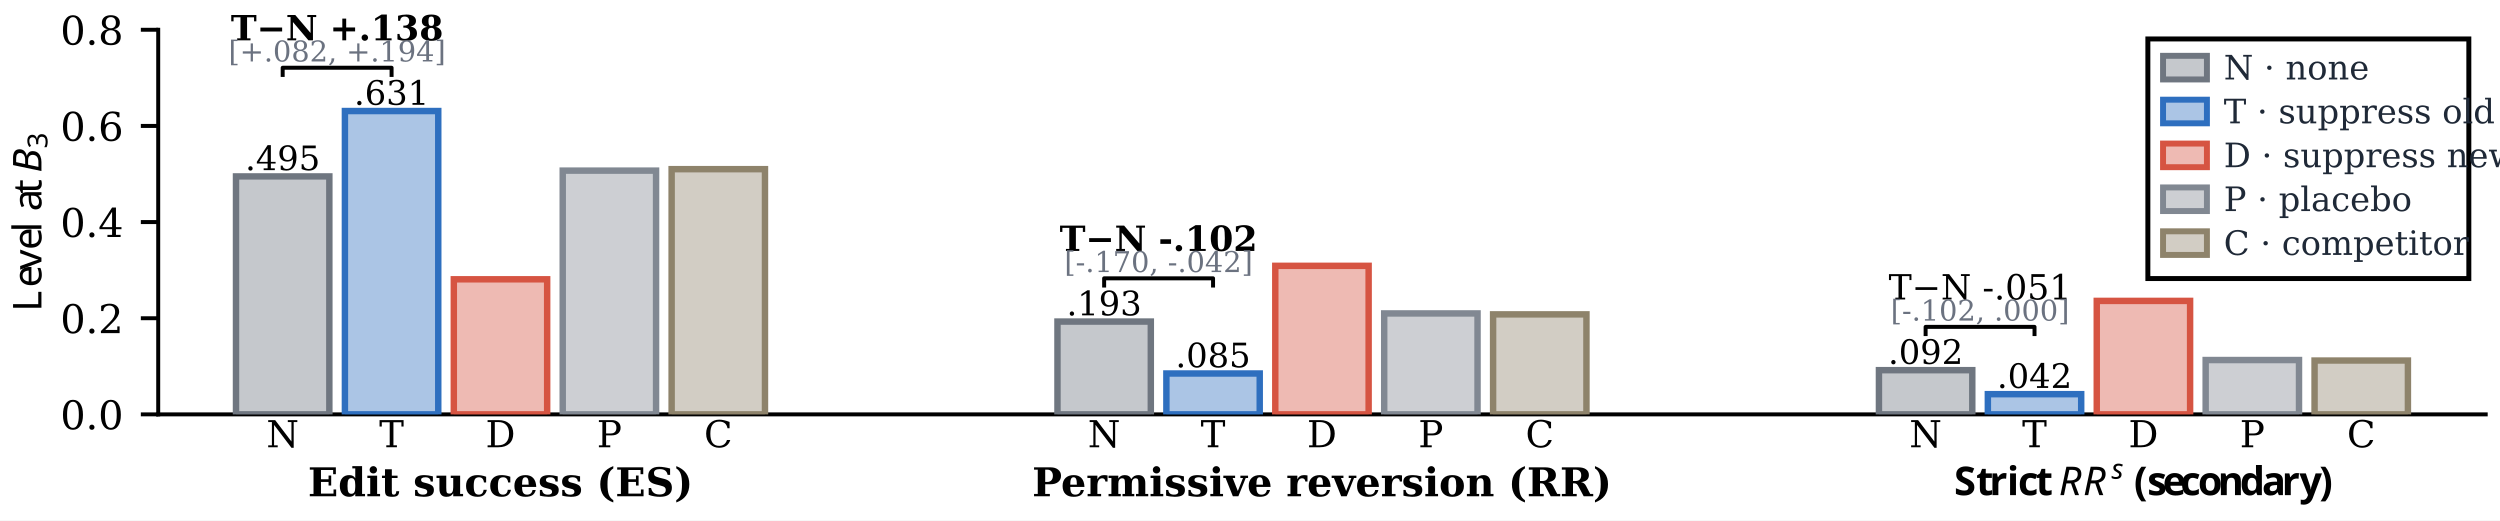
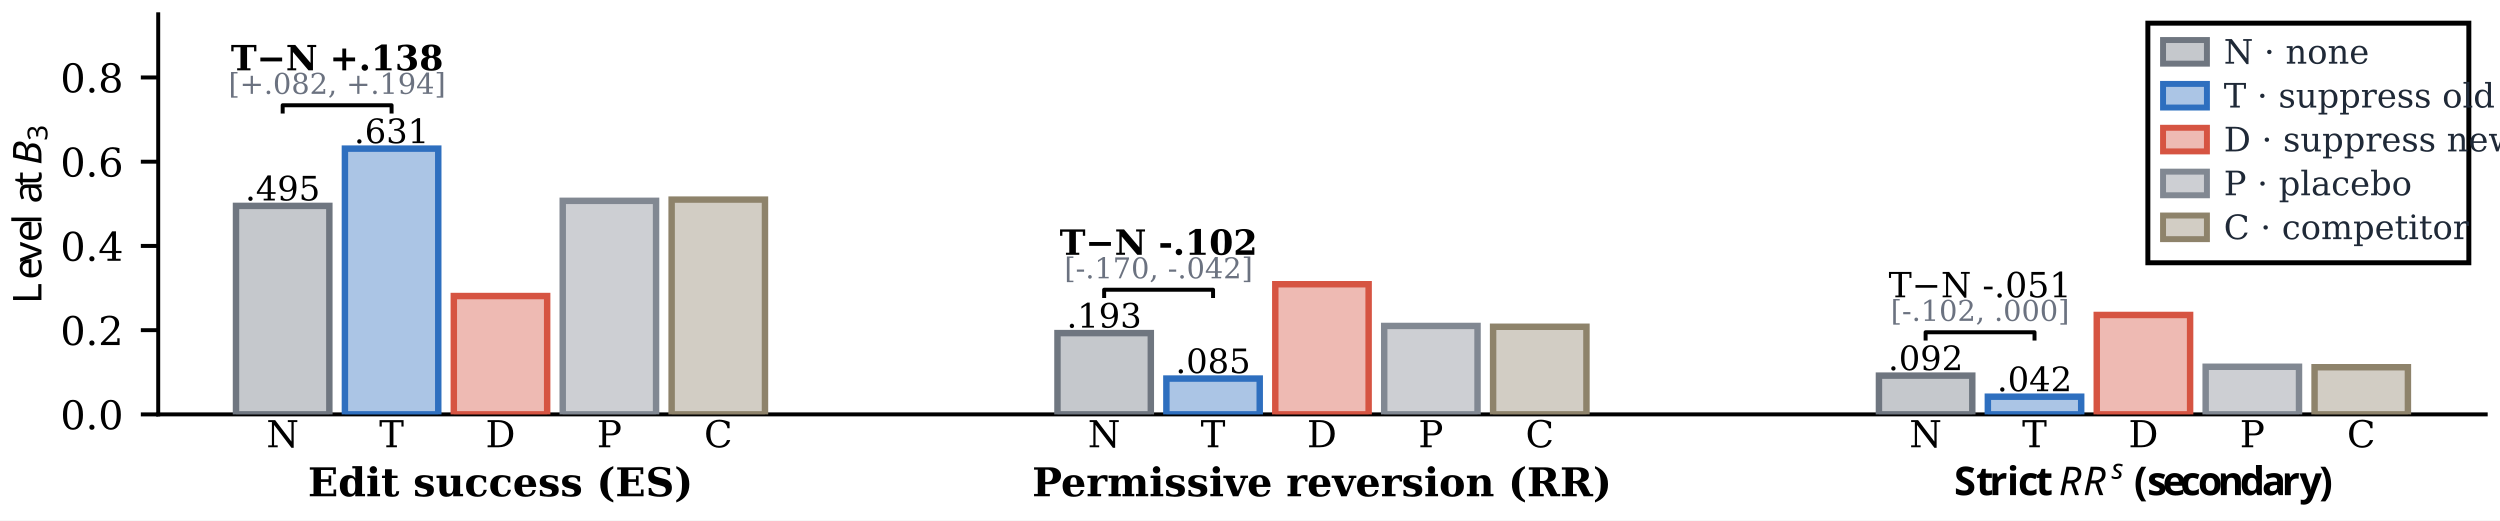
- <svg xmlns="http://www.w3.org/2000/svg" xmlns:xlink="http://www.w3.org/1999/xlink" width="503.76pt" height="104.879pt" viewBox="0 0 503.76 104.879" version="1.1">
+ <svg xmlns="http://www.w3.org/2000/svg" xmlns:xlink="http://www.w3.org/1999/xlink" width="503.76pt" height="104.88pt" viewBox="0 0 503.76 104.88" version="1.1">
  <defs>
    <style type="text/css">*{stroke-linejoin: round; stroke-linecap: butt}</style>
  </defs>
  <g id="figure_1">
    <g id="patch_1">
-       <path d="M 0 104.879 L 503.76 104.879 L 503.76 0 L 0 0 z " style="fill: #ffffff" />
+       <path d="M 0 104.88 L 503.76 104.88 L 503.76 0 L 0 0 z " style="fill: #ffffff" />
    </g>
    <g id="axes_1">
      <g id="patch_2">
-         <path d="M 31.88 83.499 L 500.88 83.499 L 500.88 5.999 L 31.88 5.999 z " style="fill: #ffffff" />
+         <path d="M 31.88 83.5 L 500.88 83.5 L 500.88 2.88 L 31.88 2.88 z " style="fill: #ffffff" />
      </g>
      <g id="matplotlib.axis_1">
        <g id="xtick_1">
          <g id="line2d_1" />
          <g id="text_1">
-             <text style="font-size: 7.5px; font-family: 'STIXGeneral', 'DejaVu Serif', serif; text-anchor: middle" x="56.96" y="90.124" transform="rotate(-0 56.96019 90.12404)">N</text>
+             <text style="font-size: 7.5px; font-family: 'STIXGeneral', 'DejaVu Serif', serif; text-anchor: middle" x="56.96" y="90.125" transform="rotate(-0 56.96019 90.12452)">N</text>
          </g>
        </g>
        <g id="xtick_2">
          <g id="line2d_2" />
          <g id="text_2">
-             <text style="font-size: 7.5px; font-family: 'STIXGeneral', 'DejaVu Serif', serif; text-anchor: middle" x="78.905" y="90.124" transform="rotate(-0 78.90535 90.12404)">T</text>
+             <text style="font-size: 7.5px; font-family: 'STIXGeneral', 'DejaVu Serif', serif; text-anchor: middle" x="78.905" y="90.125" transform="rotate(-0 78.90535 90.12452)">T</text>
          </g>
        </g>
        <g id="xtick_3">
          <g id="line2d_3" />
          <g id="text_3">
-             <text style="font-size: 7.5px; font-family: 'STIXGeneral', 'DejaVu Serif', serif; text-anchor: middle" x="100.851" y="90.124" transform="rotate(-0 100.8505 90.12404)">D</text>
+             <text style="font-size: 7.5px; font-family: 'STIXGeneral', 'DejaVu Serif', serif; text-anchor: middle" x="100.851" y="90.125" transform="rotate(-0 100.8505 90.12452)">D</text>
          </g>
        </g>
        <g id="xtick_4">
          <g id="line2d_4" />
          <g id="text_4">
-             <text style="font-size: 7.5px; font-family: 'STIXGeneral', 'DejaVu Serif', serif; text-anchor: middle" x="122.796" y="90.124" transform="rotate(-0 122.7957 90.12404)">P</text>
+             <text style="font-size: 7.5px; font-family: 'STIXGeneral', 'DejaVu Serif', serif; text-anchor: middle" x="122.796" y="90.125" transform="rotate(-0 122.7957 90.12452)">P</text>
          </g>
        </g>
        <g id="xtick_5">
          <g id="line2d_5" />
          <g id="text_5">
-             <text style="font-size: 7.5px; font-family: 'STIXGeneral', 'DejaVu Serif', serif; text-anchor: middle" x="144.741" y="90.124" transform="rotate(-0 144.7408 90.12404)">C</text>
+             <text style="font-size: 7.5px; font-family: 'STIXGeneral', 'DejaVu Serif', serif; text-anchor: middle" x="144.741" y="90.125" transform="rotate(-0 144.7408 90.12452)">C</text>
          </g>
        </g>
        <g id="xtick_6">
          <g id="line2d_6" />
          <g id="text_6">
-             <text style="font-size: 7.5px; font-family: 'STIXGeneral', 'DejaVu Serif', serif; text-anchor: middle" x="222.489" y="90.124" transform="rotate(-0 222.4894 90.12404)">N</text>
+             <text style="font-size: 7.5px; font-family: 'STIXGeneral', 'DejaVu Serif', serif; text-anchor: middle" x="222.489" y="90.125" transform="rotate(-0 222.4894 90.12452)">N</text>
          </g>
        </g>
        <g id="xtick_7">
          <g id="line2d_7" />
          <g id="text_7">
-             <text style="font-size: 7.5px; font-family: 'STIXGeneral', 'DejaVu Serif', serif; text-anchor: middle" x="244.435" y="90.124" transform="rotate(-0 244.4346 90.12404)">T</text>
+             <text style="font-size: 7.5px; font-family: 'STIXGeneral', 'DejaVu Serif', serif; text-anchor: middle" x="244.435" y="90.125" transform="rotate(-0 244.4346 90.12452)">T</text>
          </g>
        </g>
        <g id="xtick_8">
          <g id="line2d_8" />
          <g id="text_8">
-             <text style="font-size: 7.5px; font-family: 'STIXGeneral', 'DejaVu Serif', serif; text-anchor: middle" x="266.38" y="90.124" transform="rotate(-0 266.3798 90.12404)">D</text>
+             <text style="font-size: 7.5px; font-family: 'STIXGeneral', 'DejaVu Serif', serif; text-anchor: middle" x="266.38" y="90.125" transform="rotate(-0 266.3798 90.12452)">D</text>
          </g>
        </g>
        <g id="xtick_9">
          <g id="line2d_9" />
          <g id="text_9">
-             <text style="font-size: 7.5px; font-family: 'STIXGeneral', 'DejaVu Serif', serif; text-anchor: middle" x="288.325" y="90.124" transform="rotate(-0 288.3249 90.12404)">P</text>
+             <text style="font-size: 7.5px; font-family: 'STIXGeneral', 'DejaVu Serif', serif; text-anchor: middle" x="288.325" y="90.125" transform="rotate(-0 288.3249 90.12452)">P</text>
          </g>
        </g>
        <g id="xtick_10">
          <g id="line2d_10" />
          <g id="text_10">
-             <text style="font-size: 7.5px; font-family: 'STIXGeneral', 'DejaVu Serif', serif; text-anchor: middle" x="310.27" y="90.124" transform="rotate(-0 310.2701 90.12404)">C</text>
+             <text style="font-size: 7.5px; font-family: 'STIXGeneral', 'DejaVu Serif', serif; text-anchor: middle" x="310.27" y="90.125" transform="rotate(-0 310.2701 90.12452)">C</text>
          </g>
        </g>
        <g id="xtick_11">
          <g id="line2d_11" />
          <g id="text_11">
-             <text style="font-size: 7.5px; font-family: 'STIXGeneral', 'DejaVu Serif', serif; text-anchor: middle" x="388.019" y="90.124" transform="rotate(-0 388.0187 90.12404)">N</text>
+             <text style="font-size: 7.5px; font-family: 'STIXGeneral', 'DejaVu Serif', serif; text-anchor: middle" x="388.019" y="90.125" transform="rotate(-0 388.0187 90.12452)">N</text>
          </g>
        </g>
        <g id="xtick_12">
          <g id="line2d_12" />
          <g id="text_12">
-             <text style="font-size: 7.5px; font-family: 'STIXGeneral', 'DejaVu Serif', serif; text-anchor: middle" x="409.964" y="90.124" transform="rotate(-0 409.9638 90.12404)">T</text>
+             <text style="font-size: 7.5px; font-family: 'STIXGeneral', 'DejaVu Serif', serif; text-anchor: middle" x="409.964" y="90.125" transform="rotate(-0 409.9638 90.12452)">T</text>
          </g>
        </g>
        <g id="xtick_13">
          <g id="line2d_13" />
          <g id="text_13">
-             <text style="font-size: 7.5px; font-family: 'STIXGeneral', 'DejaVu Serif', serif; text-anchor: middle" x="431.909" y="90.124" transform="rotate(-0 431.909 90.12404)">D</text>
+             <text style="font-size: 7.5px; font-family: 'STIXGeneral', 'DejaVu Serif', serif; text-anchor: middle" x="431.909" y="90.125" transform="rotate(-0 431.909 90.12452)">D</text>
          </g>
        </g>
        <g id="xtick_14">
          <g id="line2d_14" />
          <g id="text_14">
-             <text style="font-size: 7.5px; font-family: 'STIXGeneral', 'DejaVu Serif', serif; text-anchor: middle" x="453.854" y="90.124" transform="rotate(-0 453.8542 90.12404)">P</text>
+             <text style="font-size: 7.5px; font-family: 'STIXGeneral', 'DejaVu Serif', serif; text-anchor: middle" x="453.854" y="90.125" transform="rotate(-0 453.8542 90.12452)">P</text>
          </g>
        </g>
        <g id="xtick_15">
          <g id="line2d_15" />
          <g id="text_15">
-             <text style="font-size: 7.5px; font-family: 'STIXGeneral', 'DejaVu Serif', serif; text-anchor: middle" x="475.799" y="90.124" transform="rotate(-0 475.7993 90.12404)">C</text>
+             <text style="font-size: 7.5px; font-family: 'STIXGeneral', 'DejaVu Serif', serif; text-anchor: middle" x="475.799" y="90.125" transform="rotate(-0 475.7993 90.12452)">C</text>
          </g>
        </g>
      </g>
      <g id="matplotlib.axis_2">
        <g id="ytick_1">
          <g id="line2d_16">
            <defs>
              <path id="mbc49f7c430" d="M 0 0 L -3.5 0 " style="stroke: #000000; stroke-width: 0.8" />
            </defs>
            <g>
-               <use xlink:href="#mbc49f7c430" x="31.88" y="83.499" style="stroke: #000000; stroke-width: 0.8" />
+               <use xlink:href="#mbc49f7c430" x="31.88" y="83.5" style="stroke: #000000; stroke-width: 0.8" />
            </g>
          </g>
          <g id="text_16">
-             <text style="font-size: 8px; font-family: 'STIXGeneral', 'DejaVu Serif', serif; text-anchor: end" x="24.88" y="86.499" transform="rotate(-0 24.88 86.49904)">0.0</text>
+             <text style="font-size: 8px; font-family: 'STIXGeneral', 'DejaVu Serif', serif; text-anchor: end" x="24.88" y="86.5" transform="rotate(-0 24.88 86.49952)">0.0</text>
          </g>
        </g>
        <g id="ytick_2">
          <g id="line2d_17">
            <g>
-               <use xlink:href="#mbc49f7c430" x="31.88" y="64.124" style="stroke: #000000; stroke-width: 0.8" />
+               <use xlink:href="#mbc49f7c430" x="31.88" y="66.527" style="stroke: #000000; stroke-width: 0.8" />
            </g>
          </g>
          <g id="text_17">
-             <text style="font-size: 8px; font-family: 'STIXGeneral', 'DejaVu Serif', serif; text-anchor: end" x="24.88" y="67.124" transform="rotate(-0 24.88 67.12396)">0.2</text>
+             <text style="font-size: 8px; font-family: 'STIXGeneral', 'DejaVu Serif', serif; text-anchor: end" x="24.88" y="69.527" transform="rotate(-0 24.88 69.52699)">0.2</text>
          </g>
        </g>
        <g id="ytick_3">
          <g id="line2d_18">
            <g>
-               <use xlink:href="#mbc49f7c430" x="31.88" y="44.749" style="stroke: #000000; stroke-width: 0.8" />
+               <use xlink:href="#mbc49f7c430" x="31.88" y="49.554" style="stroke: #000000; stroke-width: 0.8" />
            </g>
          </g>
          <g id="text_18">
-             <text style="font-size: 8px; font-family: 'STIXGeneral', 'DejaVu Serif', serif; text-anchor: end" x="24.88" y="47.749" transform="rotate(-0 24.88 47.74889)">0.4</text>
+             <text style="font-size: 8px; font-family: 'STIXGeneral', 'DejaVu Serif', serif; text-anchor: end" x="24.88" y="52.554" transform="rotate(-0 24.88 52.55446)">0.4</text>
          </g>
        </g>
        <g id="ytick_4">
          <g id="line2d_19">
            <g>
-               <use xlink:href="#mbc49f7c430" x="31.88" y="25.374" style="stroke: #000000; stroke-width: 0.8" />
+               <use xlink:href="#mbc49f7c430" x="31.88" y="32.582" style="stroke: #000000; stroke-width: 0.8" />
            </g>
          </g>
          <g id="text_19">
-             <text style="font-size: 8px; font-family: 'STIXGeneral', 'DejaVu Serif', serif; text-anchor: end" x="24.88" y="28.374" transform="rotate(-0 24.88 28.37382)">0.6</text>
+             <text style="font-size: 8px; font-family: 'STIXGeneral', 'DejaVu Serif', serif; text-anchor: end" x="24.88" y="35.582" transform="rotate(-0 24.88 35.58193)">0.6</text>
          </g>
        </g>
        <g id="ytick_5">
          <g id="line2d_20">
            <g>
-               <use xlink:href="#mbc49f7c430" x="31.88" y="5.999" style="stroke: #000000; stroke-width: 0.8" />
+               <use xlink:href="#mbc49f7c430" x="31.88" y="15.609" style="stroke: #000000; stroke-width: 0.8" />
            </g>
          </g>
          <g id="text_20">
-             <text style="font-size: 8px; font-family: 'STIXGeneral', 'DejaVu Serif', serif; text-anchor: end" x="24.88" y="8.999" transform="rotate(-0 24.88 8.998742)">0.8</text>
+             <text style="font-size: 8px; font-family: 'STIXGeneral', 'DejaVu Serif', serif; text-anchor: end" x="24.88" y="18.609" transform="rotate(-0 24.88 18.6094)">0.8</text>
          </g>
        </g>
        <g id="text_21">
-           <g transform="translate(8.88 62.78889) rotate(-90)">
+           <g transform="translate(8.88 61.22976) rotate(-90)">
            <text>
              <tspan x="0" y="-0.531" style="font-size: 8px; font-family: 'STIXGeneral'">L</tspan>
              <tspan x="4.888" y="-0.531" style="font-size: 8px; font-family: 'STIXGeneral'">e</tspan>
              <tspan x="8.44" y="-0.531" style="font-size: 8px; font-family: 'STIXGeneral'">v</tspan>
              <tspan x="12.44" y="-0.531" style="font-size: 8px; font-family: 'STIXGeneral'">e</tspan>
              <tspan x="15.992" y="-0.531" style="font-size: 8px; font-family: 'STIXGeneral'">l</tspan>
              <tspan x="18.216" y="-0.531" style="font-size: 8px; font-family: 'STIXGeneral'"> </tspan>
              <tspan x="20.216" y="-0.531" style="font-size: 8px; font-family: 'STIXGeneral'">a</tspan>
              <tspan x="23.768" y="-0.531" style="font-size: 8px; font-family: 'STIXGeneral'">t</tspan>
              <tspan x="25.992" y="-0.531" style="font-size: 8px; font-family: 'STIXGeneral'"> </tspan>
              <tspan x="27.992" y="-0.531" style="font-style: italic; font-size: 8px; font-family: 'STIXGeneral'">B</tspan>
              <tspan x="32.88" y="0.669" style="font-size: 5.6px; font-family: 'STIXGeneral'">3</tspan>
            </text>
          </g>
        </g>
      </g>
      <g id="patch_3">
-         <path d="M 31.88 83.499 L 31.88 5.999 " style="fill: none; stroke: #000000; stroke-width: 0.8; stroke-linejoin: miter; stroke-linecap: square" />
+         <path d="M 31.88 83.5 L 31.88 2.88 " style="fill: none; stroke: #000000; stroke-width: 0.8; stroke-linejoin: miter; stroke-linecap: square" />
      </g>
      <g id="patch_4">
-         <path d="M 31.88 83.499 L 500.88 83.499 " style="fill: none; stroke: #000000; stroke-width: 0.8; stroke-linejoin: miter; stroke-linecap: square" />
+         <path d="M 31.88 83.5 L 500.88 83.5 " style="fill: none; stroke: #000000; stroke-width: 0.8; stroke-linejoin: miter; stroke-linecap: square" />
      </g>
      <g id="patch_5">
-         <path d="M 47.555 83.499 L 66.365 83.499 L 66.365 35.546 L 47.555 35.546 z " clip-path="url(#p4c52cd1014)" style="fill: #6f7680; fill-opacity: 0.4; stroke: #6f7680; stroke-width: 1.3; stroke-linejoin: miter" />
+         <path d="M 47.555 83.5 L 66.365 83.5 L 66.365 41.493 L 47.555 41.493 z " clip-path="url(#p4487044603)" style="fill: #6f7680; fill-opacity: 0.4; stroke: #6f7680; stroke-width: 1.3; stroke-linejoin: miter" />
      </g>
      <g id="patch_6">
-         <path d="M 69.5 83.499 L 88.31 83.499 L 88.31 22.371 L 69.5 22.371 z " clip-path="url(#p4c52cd1014)" style="fill: #2e6fbf; fill-opacity: 0.4; stroke: #2e6fbf; stroke-width: 1.3; stroke-linejoin: miter" />
+         <path d="M 69.5 83.5 L 88.31 83.5 L 88.31 29.951 L 69.5 29.951 z " clip-path="url(#p4487044603)" style="fill: #2e6fbf; fill-opacity: 0.4; stroke: #2e6fbf; stroke-width: 1.3; stroke-linejoin: miter" />
      </g>
      <g id="patch_7">
-         <path d="M 91.445 83.499 L 110.256 83.499 L 110.256 56.277 L 91.445 56.277 z " clip-path="url(#p4c52cd1014)" style="fill: #d65442; fill-opacity: 0.4; stroke: #d65442; stroke-width: 1.3; stroke-linejoin: miter" />
+         <path d="M 91.445 83.5 L 110.256 83.5 L 110.256 59.653 L 91.445 59.653 z " clip-path="url(#p4487044603)" style="fill: #d65442; fill-opacity: 0.4; stroke: #d65442; stroke-width: 1.3; stroke-linejoin: miter" />
      </g>
      <g id="patch_8">
-         <path d="M 113.391 83.499 L 132.201 83.499 L 132.201 34.383 L 113.391 34.383 z " clip-path="url(#p4c52cd1014)" style="fill: url(#h55635ff475); fill-opacity: 0.4; stroke: #818892; stroke-width: 1.3; stroke-linejoin: miter" />
+         <path d="M 113.391 83.5 L 132.201 83.5 L 132.201 40.474 L 113.391 40.474 z " clip-path="url(#p4487044603)" style="fill: url(#h55635ff475); fill-opacity: 0.4; stroke: #818892; stroke-width: 1.3; stroke-linejoin: miter" />
      </g>
      <g id="patch_9">
-         <path d="M 135.336 83.499 L 154.146 83.499 L 154.146 34.093 L 135.336 34.093 z " clip-path="url(#p4c52cd1014)" style="fill: url(#h668cf0368a); fill-opacity: 0.4; stroke: #8e836b; stroke-width: 1.3; stroke-linejoin: miter" />
+         <path d="M 135.336 83.5 L 154.146 83.5 L 154.146 40.22 L 135.336 40.22 z " clip-path="url(#p4487044603)" style="fill: url(#h668cf0368a); fill-opacity: 0.4; stroke: #8e836b; stroke-width: 1.3; stroke-linejoin: miter" />
      </g>
      <g id="text_22">
-         <text style="font-size: 6.8px; font-family: 'STIXGeneral', 'DejaVu Serif', serif; text-anchor: middle" x="56.96" y="34.286" transform="rotate(-0 56.96019 34.28635)">.495</text>
+         <text style="font-size: 6.8px; font-family: 'STIXGeneral', 'DejaVu Serif', serif; text-anchor: middle" x="56.96" y="40.389" transform="rotate(-0 56.96019 40.38929)">.495</text>
      </g>
      <g id="text_23">
-         <text style="font-size: 6.8px; font-family: 'STIXGeneral', 'DejaVu Serif', serif; text-anchor: middle" x="78.905" y="21.111" transform="rotate(-0 78.90535 21.1113)">.631</text>
+         <text style="font-size: 6.8px; font-family: 'STIXGeneral', 'DejaVu Serif', serif; text-anchor: middle" x="78.905" y="28.848" transform="rotate(-0 78.90535 28.84797)">.631</text>
      </g>
      <g id="text_24">
-         <text style="font-weight: 700; font-size: 7px; font-family: 'STIXGeneral', 'DejaVu Serif', serif; text-anchor: middle" x="67.933" y="8.13" transform="rotate(-0 67.93277 8.13)">T−N +.138</text>
+         <text style="font-weight: 700; font-size: 7px; font-family: 'STIXGeneral', 'DejaVu Serif', serif; text-anchor: middle" x="67.933" y="14.167" transform="rotate(-0 67.93277 14.16673)">T−N +.138</text>
      </g>
      <g id="text_25">
-         <text style="font-size: 5.8px; font-family: 'STIXGeneral', 'DejaVu Serif', serif; text-anchor: middle; fill: #6b7280" x="67.933" y="12.393" transform="rotate(-0 67.93277 12.39252)">[+.082, +.194]</text>
+         <text style="font-size: 5.8px; font-family: 'STIXGeneral', 'DejaVu Serif', serif; text-anchor: middle; fill: #6b7280" x="67.933" y="18.919" transform="rotate(-0 67.93277 18.91904)">[+.082, +.194]</text>
      </g>
      <g id="text_26">
-         <text style="font-weight: 700; font-size: 8px; font-family: 'STIXGeneral', 'DejaVu Serif', serif; text-anchor: middle" x="100.851" y="99.999" transform="rotate(-0 100.8505 99.99904)">Edit success (ES)</text>
+         <text style="font-weight: 700; font-size: 8px; font-family: 'STIXGeneral', 'DejaVu Serif', serif; text-anchor: middle" x="100.851" y="100" transform="rotate(-0 100.8505 99.99952)">Edit success (ES)</text>
      </g>
      <g id="patch_10">
-         <path d="M 213.084 83.499 L 231.895 83.499 L 231.895 64.802 L 213.084 64.802 z " clip-path="url(#p4c52cd1014)" style="fill: #6f7680; fill-opacity: 0.4; stroke: #6f7680; stroke-width: 1.3; stroke-linejoin: miter" />
+         <path d="M 213.084 83.5 L 231.895 83.5 L 231.895 67.121 L 213.084 67.121 z " clip-path="url(#p4487044603)" style="fill: #6f7680; fill-opacity: 0.4; stroke: #6f7680; stroke-width: 1.3; stroke-linejoin: miter" />
      </g>
      <g id="patch_11">
-         <path d="M 235.03 83.499 L 253.84 83.499 L 253.84 75.265 L 235.03 75.265 z " clip-path="url(#p4c52cd1014)" style="fill: #2e6fbf; fill-opacity: 0.4; stroke: #2e6fbf; stroke-width: 1.3; stroke-linejoin: miter" />
+         <path d="M 235.03 83.5 L 253.84 83.5 L 253.84 76.286 L 235.03 76.286 z " clip-path="url(#p4487044603)" style="fill: #2e6fbf; fill-opacity: 0.4; stroke: #2e6fbf; stroke-width: 1.3; stroke-linejoin: miter" />
      </g>
      <g id="patch_12">
-         <path d="M 256.975 83.499 L 275.785 83.499 L 275.785 53.565 L 256.975 53.565 z " clip-path="url(#p4c52cd1014)" style="fill: #d65442; fill-opacity: 0.4; stroke: #d65442; stroke-width: 1.3; stroke-linejoin: miter" />
+         <path d="M 256.975 83.5 L 275.785 83.5 L 275.785 57.277 L 256.975 57.277 z " clip-path="url(#p4487044603)" style="fill: #d65442; fill-opacity: 0.4; stroke: #d65442; stroke-width: 1.3; stroke-linejoin: miter" />
      </g>
      <g id="patch_13">
-         <path d="M 278.92 83.499 L 297.73 83.499 L 297.73 63.155 L 278.92 63.155 z " clip-path="url(#p4c52cd1014)" style="fill: url(#h55635ff475); fill-opacity: 0.4; stroke: #818892; stroke-width: 1.3; stroke-linejoin: miter" />
+         <path d="M 278.92 83.5 L 297.73 83.5 L 297.73 65.678 L 278.92 65.678 z " clip-path="url(#p4487044603)" style="fill: url(#h55635ff475); fill-opacity: 0.4; stroke: #818892; stroke-width: 1.3; stroke-linejoin: miter" />
      </g>
      <g id="patch_14">
-         <path d="M 300.865 83.499 L 319.675 83.499 L 319.675 63.349 L 300.865 63.349 z " clip-path="url(#p4c52cd1014)" style="fill: url(#h668cf0368a); fill-opacity: 0.4; stroke: #8e836b; stroke-width: 1.3; stroke-linejoin: miter" />
+         <path d="M 300.865 83.5 L 319.675 83.5 L 319.675 65.848 L 300.865 65.848 z " clip-path="url(#p4487044603)" style="fill: url(#h668cf0368a); fill-opacity: 0.4; stroke: #8e836b; stroke-width: 1.3; stroke-linejoin: miter" />
      </g>
      <g id="text_27">
-         <text style="font-size: 6.8px; font-family: 'STIXGeneral', 'DejaVu Serif', serif; text-anchor: middle" x="222.489" y="63.543" transform="rotate(-0 222.4894 63.54271)">.193</text>
+         <text style="font-size: 6.8px; font-family: 'STIXGeneral', 'DejaVu Serif', serif; text-anchor: middle" x="222.489" y="66.018" transform="rotate(-0 222.4894 66.01781)">.193</text>
      </g>
      <g id="text_28">
-         <text style="font-size: 6.8px; font-family: 'STIXGeneral', 'DejaVu Serif', serif; text-anchor: middle" x="244.435" y="74.005" transform="rotate(-0 244.4346 74.00525)">.085</text>
+         <text style="font-size: 6.8px; font-family: 'STIXGeneral', 'DejaVu Serif', serif; text-anchor: middle" x="244.435" y="75.183" transform="rotate(-0 244.4346 75.18298)">.085</text>
      </g>
      <g id="text_29">
-         <text style="font-weight: 700; font-size: 7px; font-family: 'STIXGeneral', 'DejaVu Serif', serif; text-anchor: middle" x="233.462" y="50.561" transform="rotate(-0 233.462 50.56141)">T−N -.102</text>
+         <text style="font-weight: 700; font-size: 7px; font-family: 'STIXGeneral', 'DejaVu Serif', serif; text-anchor: middle" x="233.462" y="51.337" transform="rotate(-0 233.462 51.33658)">T−N -.102</text>
      </g>
      <g id="text_30">
-         <text style="font-size: 5.8px; font-family: 'STIXGeneral', 'DejaVu Serif', serif; text-anchor: middle; fill: #6b7280" x="233.462" y="54.824" transform="rotate(-0 233.462 54.82393)">[-.170, -.042]</text>
+         <text style="font-size: 5.8px; font-family: 'STIXGeneral', 'DejaVu Serif', serif; text-anchor: middle; fill: #6b7280" x="233.462" y="56.089" transform="rotate(-0 233.462 56.08888)">[-.170, -.042]</text>
      </g>
      <g id="text_31">
-         <text style="font-weight: 700; font-size: 8px; font-family: 'STIXGeneral', 'DejaVu Serif', serif; text-anchor: middle" x="266.38" y="99.999" transform="rotate(-0 266.3798 99.99904)">Permissive reversion (RR)</text>
+         <text style="font-weight: 700; font-size: 8px; font-family: 'STIXGeneral', 'DejaVu Serif', serif; text-anchor: middle" x="266.38" y="100" transform="rotate(-0 266.3798 99.99952)">Permissive reversion (RR)</text>
      </g>
      <g id="patch_15">
-         <path d="M 378.614 83.499 L 397.424 83.499 L 397.424 74.587 L 378.614 74.587 z " clip-path="url(#p4c52cd1014)" style="fill: #6f7680; fill-opacity: 0.4; stroke: #6f7680; stroke-width: 1.3; stroke-linejoin: miter" />
+         <path d="M 378.614 83.5 L 397.424 83.5 L 397.424 75.692 L 378.614 75.692 z " clip-path="url(#p4487044603)" style="fill: #6f7680; fill-opacity: 0.4; stroke: #6f7680; stroke-width: 1.3; stroke-linejoin: miter" />
      </g>
      <g id="patch_16">
-         <path d="M 400.559 83.499 L 419.369 83.499 L 419.369 79.43 L 400.559 79.43 z " clip-path="url(#p4c52cd1014)" style="fill: #2e6fbf; fill-opacity: 0.4; stroke: #2e6fbf; stroke-width: 1.3; stroke-linejoin: miter" />
+         <path d="M 400.559 83.5 L 419.369 83.5 L 419.369 79.935 L 400.559 79.935 z " clip-path="url(#p4487044603)" style="fill: #2e6fbf; fill-opacity: 0.4; stroke: #2e6fbf; stroke-width: 1.3; stroke-linejoin: miter" />
      </g>
      <g id="patch_17">
-         <path d="M 422.504 83.499 L 441.314 83.499 L 441.314 60.636 L 422.504 60.636 z " clip-path="url(#p4c52cd1014)" style="fill: #d65442; fill-opacity: 0.4; stroke: #d65442; stroke-width: 1.3; stroke-linejoin: miter" />
+         <path d="M 422.504 83.5 L 441.314 83.5 L 441.314 63.472 L 422.504 63.472 z " clip-path="url(#p4487044603)" style="fill: #d65442; fill-opacity: 0.4; stroke: #d65442; stroke-width: 1.3; stroke-linejoin: miter" />
      </g>
      <g id="patch_18">
-         <path d="M 444.449 83.499 L 463.259 83.499 L 463.259 72.552 L 444.449 72.552 z " clip-path="url(#p4c52cd1014)" style="fill: url(#h55635ff475); fill-opacity: 0.4; stroke: #818892; stroke-width: 1.3; stroke-linejoin: miter" />
+         <path d="M 444.449 83.5 L 463.259 83.5 L 463.259 73.91 L 444.449 73.91 z " clip-path="url(#p4487044603)" style="fill: url(#h55635ff475); fill-opacity: 0.4; stroke: #818892; stroke-width: 1.3; stroke-linejoin: miter" />
      </g>
      <g id="patch_19">
-         <path d="M 466.394 83.499 L 485.204 83.499 L 485.204 72.649 L 466.394 72.649 z " clip-path="url(#p4c52cd1014)" style="fill: url(#h668cf0368a); fill-opacity: 0.4; stroke: #8e836b; stroke-width: 1.3; stroke-linejoin: miter" />
+         <path d="M 466.394 83.5 L 485.204 83.5 L 485.204 73.995 L 466.394 73.995 z " clip-path="url(#p4487044603)" style="fill: url(#h668cf0368a); fill-opacity: 0.4; stroke: #8e836b; stroke-width: 1.3; stroke-linejoin: miter" />
      </g>
      <g id="text_32">
-         <text style="font-size: 6.8px; font-family: 'STIXGeneral', 'DejaVu Serif', serif; text-anchor: middle" x="388.019" y="73.327" transform="rotate(-0 388.0187 73.32712)">.092</text>
+         <text style="font-size: 6.8px; font-family: 'STIXGeneral', 'DejaVu Serif', serif; text-anchor: middle" x="388.019" y="74.589" transform="rotate(-0 388.0187 74.58894)">.092</text>
      </g>
      <g id="text_33">
-         <text style="font-size: 6.8px; font-family: 'STIXGeneral', 'DejaVu Serif', serif; text-anchor: middle" x="409.964" y="78.171" transform="rotate(-0 409.9638 78.17089)">.042</text>
+         <text style="font-size: 6.8px; font-family: 'STIXGeneral', 'DejaVu Serif', serif; text-anchor: middle" x="409.964" y="78.832" transform="rotate(-0 409.9638 78.83207)">.042</text>
      </g>
      <g id="text_34">
-         <text style="font-size: 7px; font-family: 'STIXGeneral', 'DejaVu Serif', serif; text-anchor: middle" x="398.991" y="60.346" transform="rotate(-0 398.9913 60.34582)">T−N -.051</text>
+         <text style="font-size: 7px; font-family: 'STIXGeneral', 'DejaVu Serif', serif; text-anchor: middle" x="398.991" y="59.908" transform="rotate(-0 398.9913 59.9077)">T−N -.051</text>
      </g>
      <g id="text_35">
-         <text style="font-size: 5.8px; font-family: 'STIXGeneral', 'DejaVu Serif', serif; text-anchor: middle; fill: #6b7280" x="398.991" y="64.608" transform="rotate(-0 398.9913 64.60834)">[-.102, .000]</text>
+         <text style="font-size: 5.8px; font-family: 'STIXGeneral', 'DejaVu Serif', serif; text-anchor: middle; fill: #6b7280" x="398.991" y="64.66" transform="rotate(-0 398.9913 64.66001)">[-.102, .000]</text>
      </g>
      <g id="text_36">
-         <g transform="translate(393.749 99.99904)">
+         <g transform="translate(393.749 99.99952)">
          <text>
            <tspan x="0" y="-0.224" style="font-weight: 700; font-size: 8px; font-family: 'STIXGeneral'">S</tspan>
            <tspan x="4.448" y="-0.224" style="font-weight: 700; font-size: 8px; font-family: 'STIXGeneral'">t</tspan>
            <tspan x="7.112" y="-0.224" style="font-weight: 700; font-size: 8px; font-family: 'STIXGeneral'">r</tspan>
            <tspan x="10.664" y="-0.224" style="font-weight: 700; font-size: 8px; font-family: 'STIXGeneral'">i</tspan>
            <tspan x="12.888" y="-0.224" style="font-weight: 700; font-size: 8px; font-family: 'STIXGeneral'">c</tspan>
            <tspan x="16.44" y="-0.224" style="font-weight: 700; font-size: 8px; font-family: 'STIXGeneral'">t</tspan>
            <tspan x="19.104" y="-0.224" style="font-weight: 700; font-size: 8px; font-family: 'STIXGeneral'"> </tspan>
            <tspan x="34.262" y="-0.224" style="font-weight: 700; font-size: 8px; font-family: 'STIXGeneral'"> </tspan>
            <tspan x="36.262" y="-0.224" style="font-weight: 700; font-size: 8px; font-family: 'STIXGeneral'">(</tspan>
            <tspan x="38.926" y="-0.224" style="font-weight: 700; font-size: 8px; font-family: 'STIXGeneral'">s</tspan>
            <tspan x="42.038" y="-0.224" style="font-weight: 700; font-size: 8px; font-family: 'STIXGeneral'">e</tspan>
            <tspan x="45.59" y="-0.224" style="font-weight: 700; font-size: 8px; font-family: 'STIXGeneral'">c</tspan>
            <tspan x="49.142" y="-0.224" style="font-weight: 700; font-size: 8px; font-family: 'STIXGeneral'">o</tspan>
            <tspan x="53.142" y="-0.224" style="font-weight: 700; font-size: 8px; font-family: 'STIXGeneral'">n</tspan>
            <tspan x="57.59" y="-0.224" style="font-weight: 700; font-size: 8px; font-family: 'STIXGeneral'">d</tspan>
            <tspan x="62.038" y="-0.224" style="font-weight: 700; font-size: 8px; font-family: 'STIXGeneral'">a</tspan>
            <tspan x="66.038" y="-0.224" style="font-weight: 700; font-size: 8px; font-family: 'STIXGeneral'">r</tspan>
            <tspan x="69.589" y="-0.224" style="font-weight: 700; font-size: 8px; font-family: 'STIXGeneral'">y</tspan>
            <tspan x="73.589" y="-0.224" style="font-weight: 700; font-size: 8px; font-family: 'STIXGeneral'">)</tspan>
            <tspan x="21.104" y="-0.224" style="font-style: italic; font-size: 8px; font-family: 'STIXGeneral'">R</tspan>
            <tspan x="25.992" y="-0.224" style="font-style: italic; font-size: 8px; font-family: 'STIXGeneral'">R</tspan>
            <tspan x="31.724" y="-3.528" style="font-style: italic; font-size: 5.6px; font-family: 'STIXGeneral'">s</tspan>
          </text>
        </g>
      </g>
      <g id="line2d_21">
-         <path d="M 56.96 15.105 L 56.96 13.652 L 78.905 13.652 L 78.905 15.105 " clip-path="url(#p4c52cd1014)" style="fill: none; stroke: #000000; stroke-width: 0.8; stroke-linecap: square" />
+         <path d="M 56.96 22.483 L 56.96 21.21 L 78.905 21.21 L 78.905 22.483 " clip-path="url(#p4487044603)" style="fill: none; stroke: #000000; stroke-width: 0.8; stroke-linecap: square" />
      </g>
      <g id="line2d_22">
-         <path d="M 222.489 57.536 L 222.489 56.083 L 244.435 56.083 L 244.435 57.536 " clip-path="url(#p4c52cd1014)" style="fill: none; stroke: #000000; stroke-width: 0.8; stroke-linecap: square" />
+         <path d="M 222.489 59.653 L 222.489 58.38 L 244.435 58.38 L 244.435 59.653 " clip-path="url(#p4487044603)" style="fill: none; stroke: #000000; stroke-width: 0.8; stroke-linecap: square" />
      </g>
      <g id="line2d_23">
-         <path d="M 388.019 67.321 L 388.019 65.868 L 409.964 65.868 L 409.964 67.321 " clip-path="url(#p4c52cd1014)" style="fill: none; stroke: #000000; stroke-width: 0.8; stroke-linecap: square" />
+         <path d="M 388.019 68.224 L 388.019 66.951 L 409.964 66.951 L 409.964 68.224 " clip-path="url(#p4487044603)" style="fill: none; stroke: #000000; stroke-width: 0.8; stroke-linecap: square" />
      </g>
      <g id="legend_1">
        <g id="patch_20">
-           <path d="M 432.803 56.129 L 497.48 56.129 L 497.48 7.849 L 432.803 7.849 z " style="fill: #ffffff; stroke: #000000; stroke-linejoin: miter" />
+           <path d="M 432.803 52.948 L 497.48 52.948 L 497.48 4.668 L 432.803 4.668 z " style="fill: #ffffff; stroke: #000000; stroke-linejoin: miter" />
        </g>
        <g id="patch_21">
-           <path d="M 435.863 16.009 L 444.703 16.009 L 444.703 11.249 L 435.863 11.249 z " style="fill: #6f7680; fill-opacity: 0.4; stroke: #6f7680; stroke-width: 1.2; stroke-linejoin: miter" />
+           <path d="M 435.863 12.828 L 444.703 12.828 L 444.703 8.068 L 435.863 8.068 z " style="fill: #6f7680; fill-opacity: 0.4; stroke: #6f7680; stroke-width: 1.2; stroke-linejoin: miter" />
        </g>
        <g id="text_37">
-           <text style="font-size: 6.8px; font-family: 'STIXGeneral', 'DejaVu Serif', serif; text-anchor: start; fill: #1f2937" x="448.103" y="16.009" transform="rotate(-0 448.103 16.00874)">N · none</text>
+           <text style="font-size: 6.8px; font-family: 'STIXGeneral', 'DejaVu Serif', serif; text-anchor: start; fill: #1f2937" x="448.103" y="12.828" transform="rotate(-0 448.103 12.82761)">N · none</text>
        </g>
        <g id="patch_22">
-           <path d="M 435.863 24.849 L 444.703 24.849 L 444.703 20.089 L 435.863 20.089 z " style="fill: #2e6fbf; fill-opacity: 0.4; stroke: #2e6fbf; stroke-width: 1.2; stroke-linejoin: miter" />
+           <path d="M 435.863 21.668 L 444.703 21.668 L 444.703 16.908 L 435.863 16.908 z " style="fill: #2e6fbf; fill-opacity: 0.4; stroke: #2e6fbf; stroke-width: 1.2; stroke-linejoin: miter" />
        </g>
        <g id="text_38">
-           <text style="font-size: 6.8px; font-family: 'STIXGeneral', 'DejaVu Serif', serif; text-anchor: start; fill: #1f2937" x="448.103" y="24.849" transform="rotate(-0 448.103 24.84874)">T · suppress old</text>
+           <text style="font-size: 6.8px; font-family: 'STIXGeneral', 'DejaVu Serif', serif; text-anchor: start; fill: #1f2937" x="448.103" y="21.668" transform="rotate(-0 448.103 21.66761)">T · suppress old</text>
        </g>
        <g id="patch_23">
-           <path d="M 435.863 33.689 L 444.703 33.689 L 444.703 28.929 L 435.863 28.929 z " style="fill: #d65442; fill-opacity: 0.4; stroke: #d65442; stroke-width: 1.2; stroke-linejoin: miter" />
+           <path d="M 435.863 30.508 L 444.703 30.508 L 444.703 25.748 L 435.863 25.748 z " style="fill: #d65442; fill-opacity: 0.4; stroke: #d65442; stroke-width: 1.2; stroke-linejoin: miter" />
        </g>
        <g id="text_39">
-           <text style="font-size: 6.8px; font-family: 'STIXGeneral', 'DejaVu Serif', serif; text-anchor: start; fill: #1f2937" x="448.103" y="33.689" transform="rotate(-0 448.103 33.68874)">D · suppress new</text>
+           <text style="font-size: 6.8px; font-family: 'STIXGeneral', 'DejaVu Serif', serif; text-anchor: start; fill: #1f2937" x="448.103" y="30.508" transform="rotate(-0 448.103 30.50761)">D · suppress new</text>
        </g>
        <g id="patch_24">
-           <path d="M 435.863 42.529 L 444.703 42.529 L 444.703 37.769 L 435.863 37.769 z " style="fill: url(#h55635ff475); fill-opacity: 0.4; stroke: #818892; stroke-width: 1.2; stroke-linejoin: miter" />
+           <path d="M 435.863 39.348 L 444.703 39.348 L 444.703 34.588 L 435.863 34.588 z " style="fill: url(#h55635ff475); fill-opacity: 0.4; stroke: #818892; stroke-width: 1.2; stroke-linejoin: miter" />
        </g>
        <g id="text_40">
-           <text style="font-size: 6.8px; font-family: 'STIXGeneral', 'DejaVu Serif', serif; text-anchor: start; fill: #1f2937" x="448.103" y="42.529" transform="rotate(-0 448.103 42.52874)">P · placebo</text>
+           <text style="font-size: 6.8px; font-family: 'STIXGeneral', 'DejaVu Serif', serif; text-anchor: start; fill: #1f2937" x="448.103" y="39.348" transform="rotate(-0 448.103 39.34761)">P · placebo</text>
        </g>
        <g id="patch_25">
-           <path d="M 435.863 51.369 L 444.703 51.369 L 444.703 46.609 L 435.863 46.609 z " style="fill: url(#h668cf0368a); fill-opacity: 0.4; stroke: #8e836b; stroke-width: 1.2; stroke-linejoin: miter" />
+           <path d="M 435.863 48.188 L 444.703 48.188 L 444.703 43.428 L 435.863 43.428 z " style="fill: url(#h668cf0368a); fill-opacity: 0.4; stroke: #8e836b; stroke-width: 1.2; stroke-linejoin: miter" />
        </g>
        <g id="text_41">
-           <text style="font-size: 6.8px; font-family: 'STIXGeneral', 'DejaVu Serif', serif; text-anchor: start; fill: #1f2937" x="448.103" y="51.369" transform="rotate(-0 448.103 51.36874)">C · competitor</text>
+           <text style="font-size: 6.8px; font-family: 'STIXGeneral', 'DejaVu Serif', serif; text-anchor: start; fill: #1f2937" x="448.103" y="48.188" transform="rotate(-0 448.103 48.18761)">C · competitor</text>
        </g>
      </g>
    </g>
  </g>
  <defs>
-     <clipPath id="p4c52cd1014">
-       <rect x="31.88" y="5.999" width="469" height="77.5" />
+     <clipPath id="p4487044603">
+       <rect x="31.88" y="2.88" width="469" height="80.62" />
    </clipPath>
  </defs>
  <defs>
    <pattern id="h55635ff475" patternUnits="userSpaceOnUse" x="0" y="0" width="72" height="72">
      <rect x="0" y="0" width="73" height="73" fill="#818892" />
      <path d="M -36 36 L 36 -36 M -32 40 L 40 -32 M -28 44 L 44 -28 M -24 48 L 48 -24 M -20 52 L 52 -20 M -16 56 L 56 -16 M -12 60 L 60 -12 M -8 64 L 64 -8 M -4 68 L 68 -4 M 0 72 L 72 0 M 4 76 L 76 4 M 8 80 L 80 8 M 12 84 L 84 12 M 16 88 L 88 16 M 20 92 L 92 20 M 24 96 L 96 24 M 28 100 L 100 28 M 32 104 L 104 32 M 36 108 L 108 36 " style="fill: #818892; stroke: #818892; stroke-width: 1.0; stroke-linecap: butt; stroke-linejoin: miter" />
    </pattern>
    <pattern id="h668cf0368a" patternUnits="userSpaceOnUse" x="0" y="0" width="72" height="72">
      <rect x="0" y="0" width="73" height="73" fill="#8e836b" />
      <path d="M -36 36 L 36 108 M -32 32 L 40 104 M -28 28 L 44 100 M -24 24 L 48 96 M -20 20 L 52 92 M -16 16 L 56 88 M -12 12 L 60 84 M -8 8 L 64 80 M -4 4 L 68 76 M 0 0 L 72 72 M 4 -4 L 76 68 M 8 -8 L 80 64 M 12 -12 L 84 60 M 16 -16 L 88 56 M 20 -20 L 92 52 M 24 -24 L 96 48 M 28 -28 L 100 44 M 32 -32 L 104 40 M 36 -36 L 108 36 " style="fill: #8e836b; stroke: #8e836b; stroke-width: 1.0; stroke-linecap: butt; stroke-linejoin: miter" />
    </pattern>
  </defs>
</svg>
